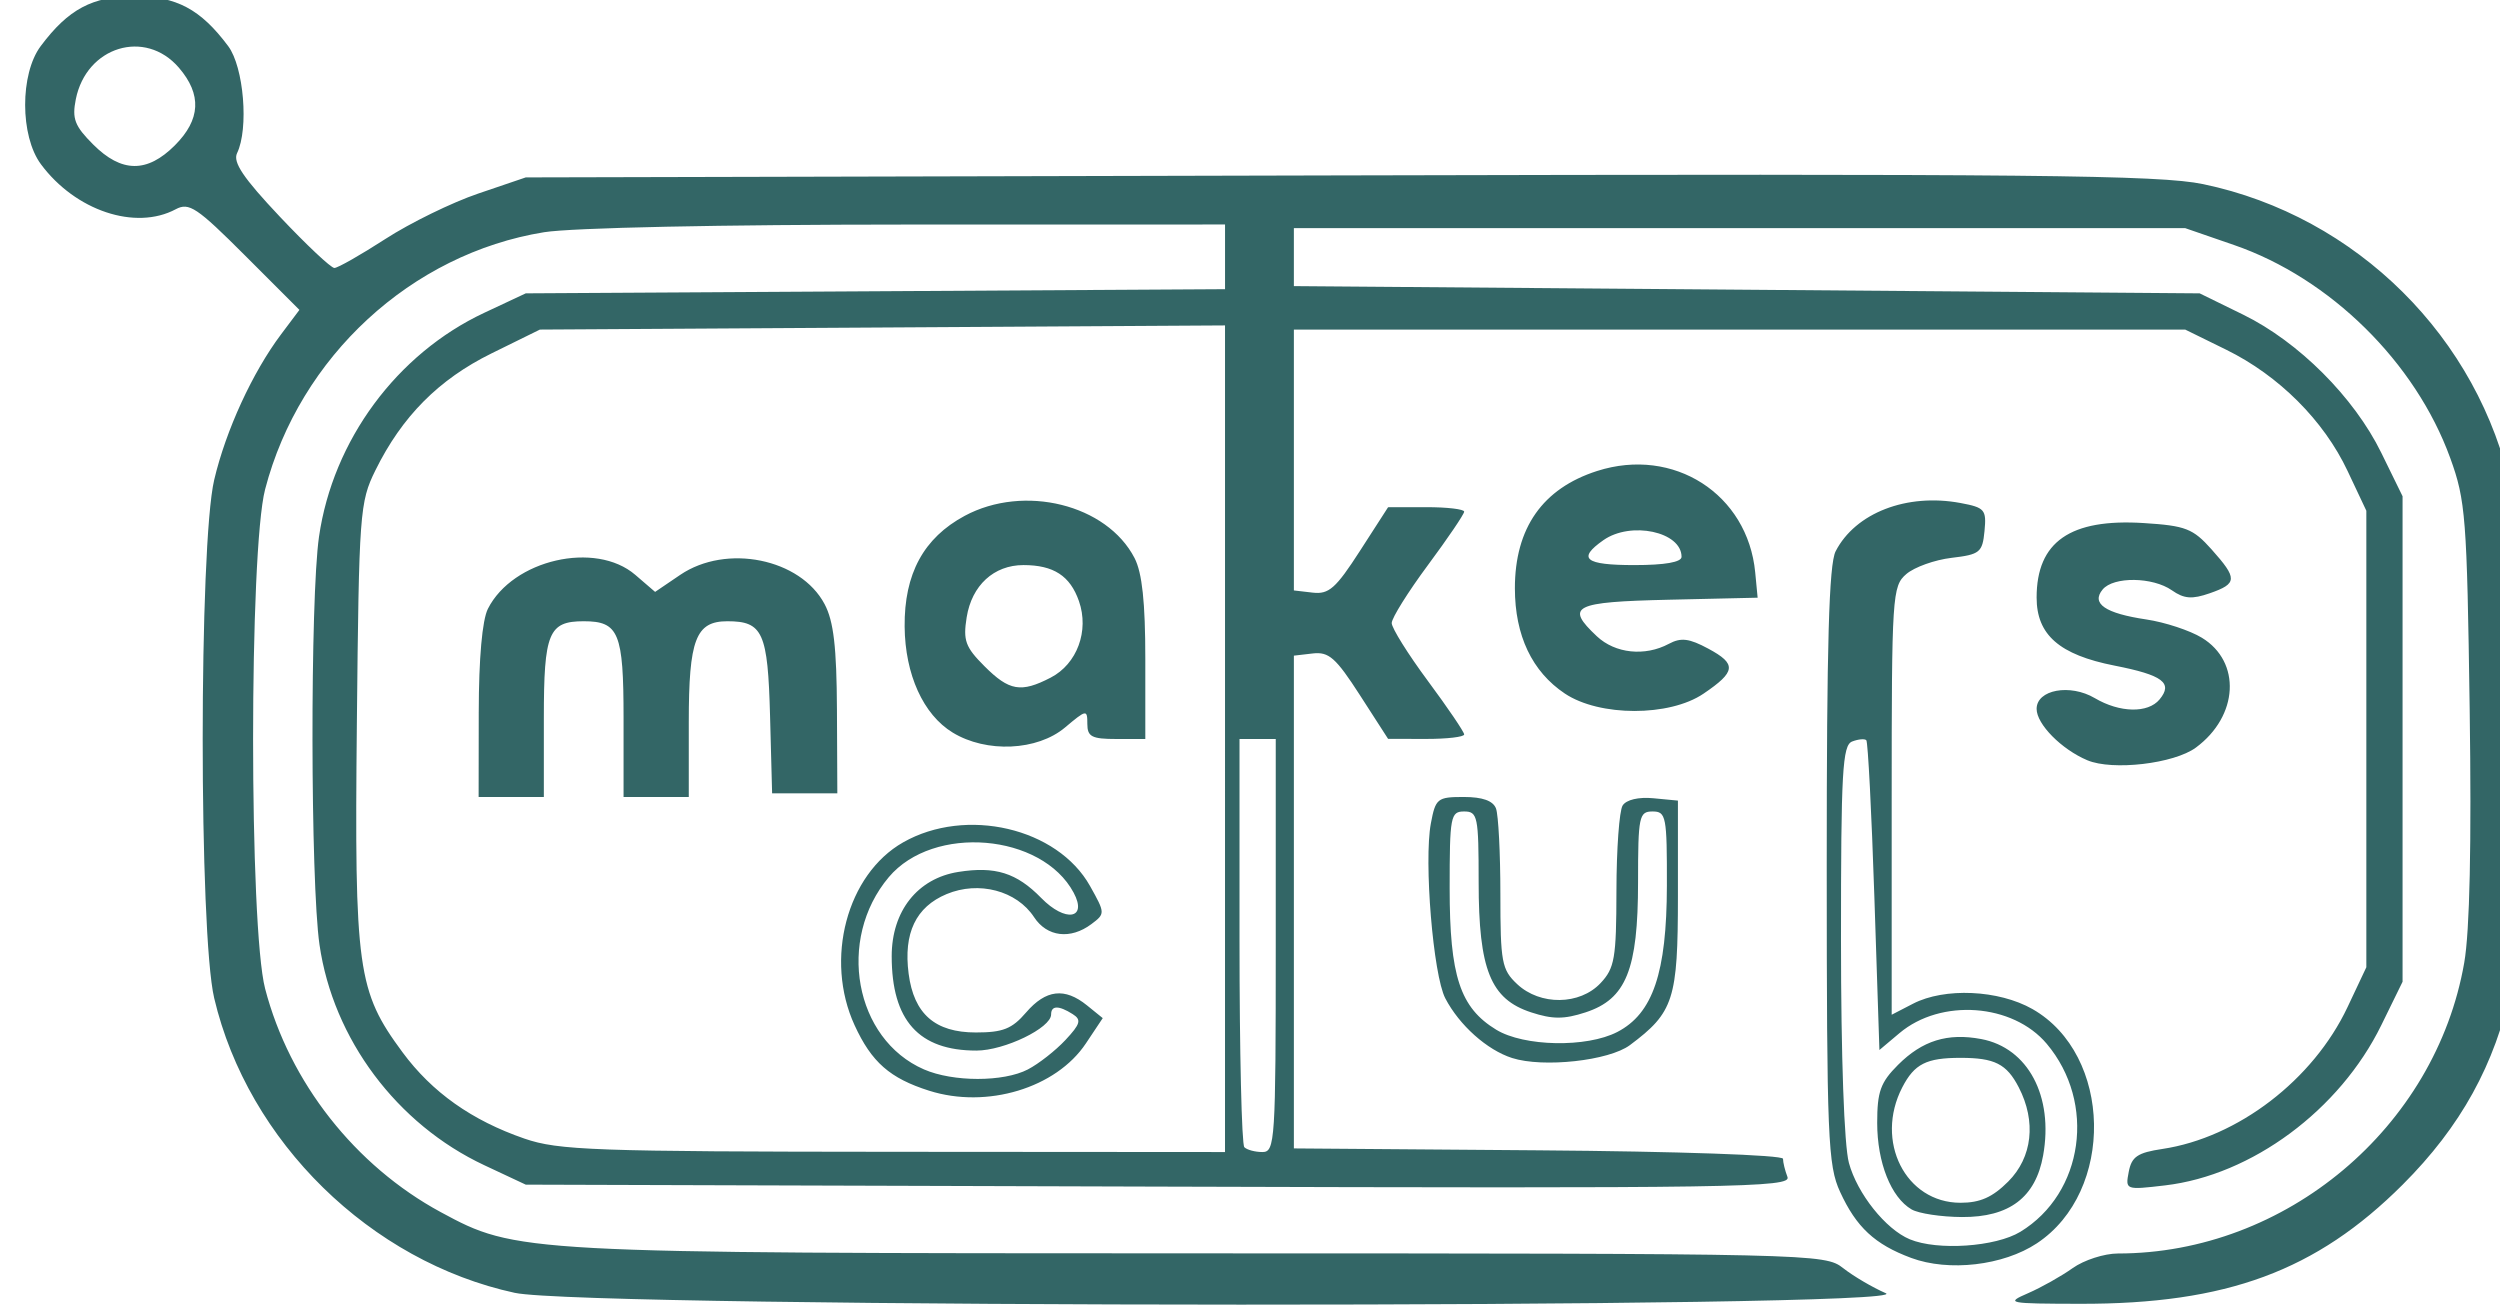
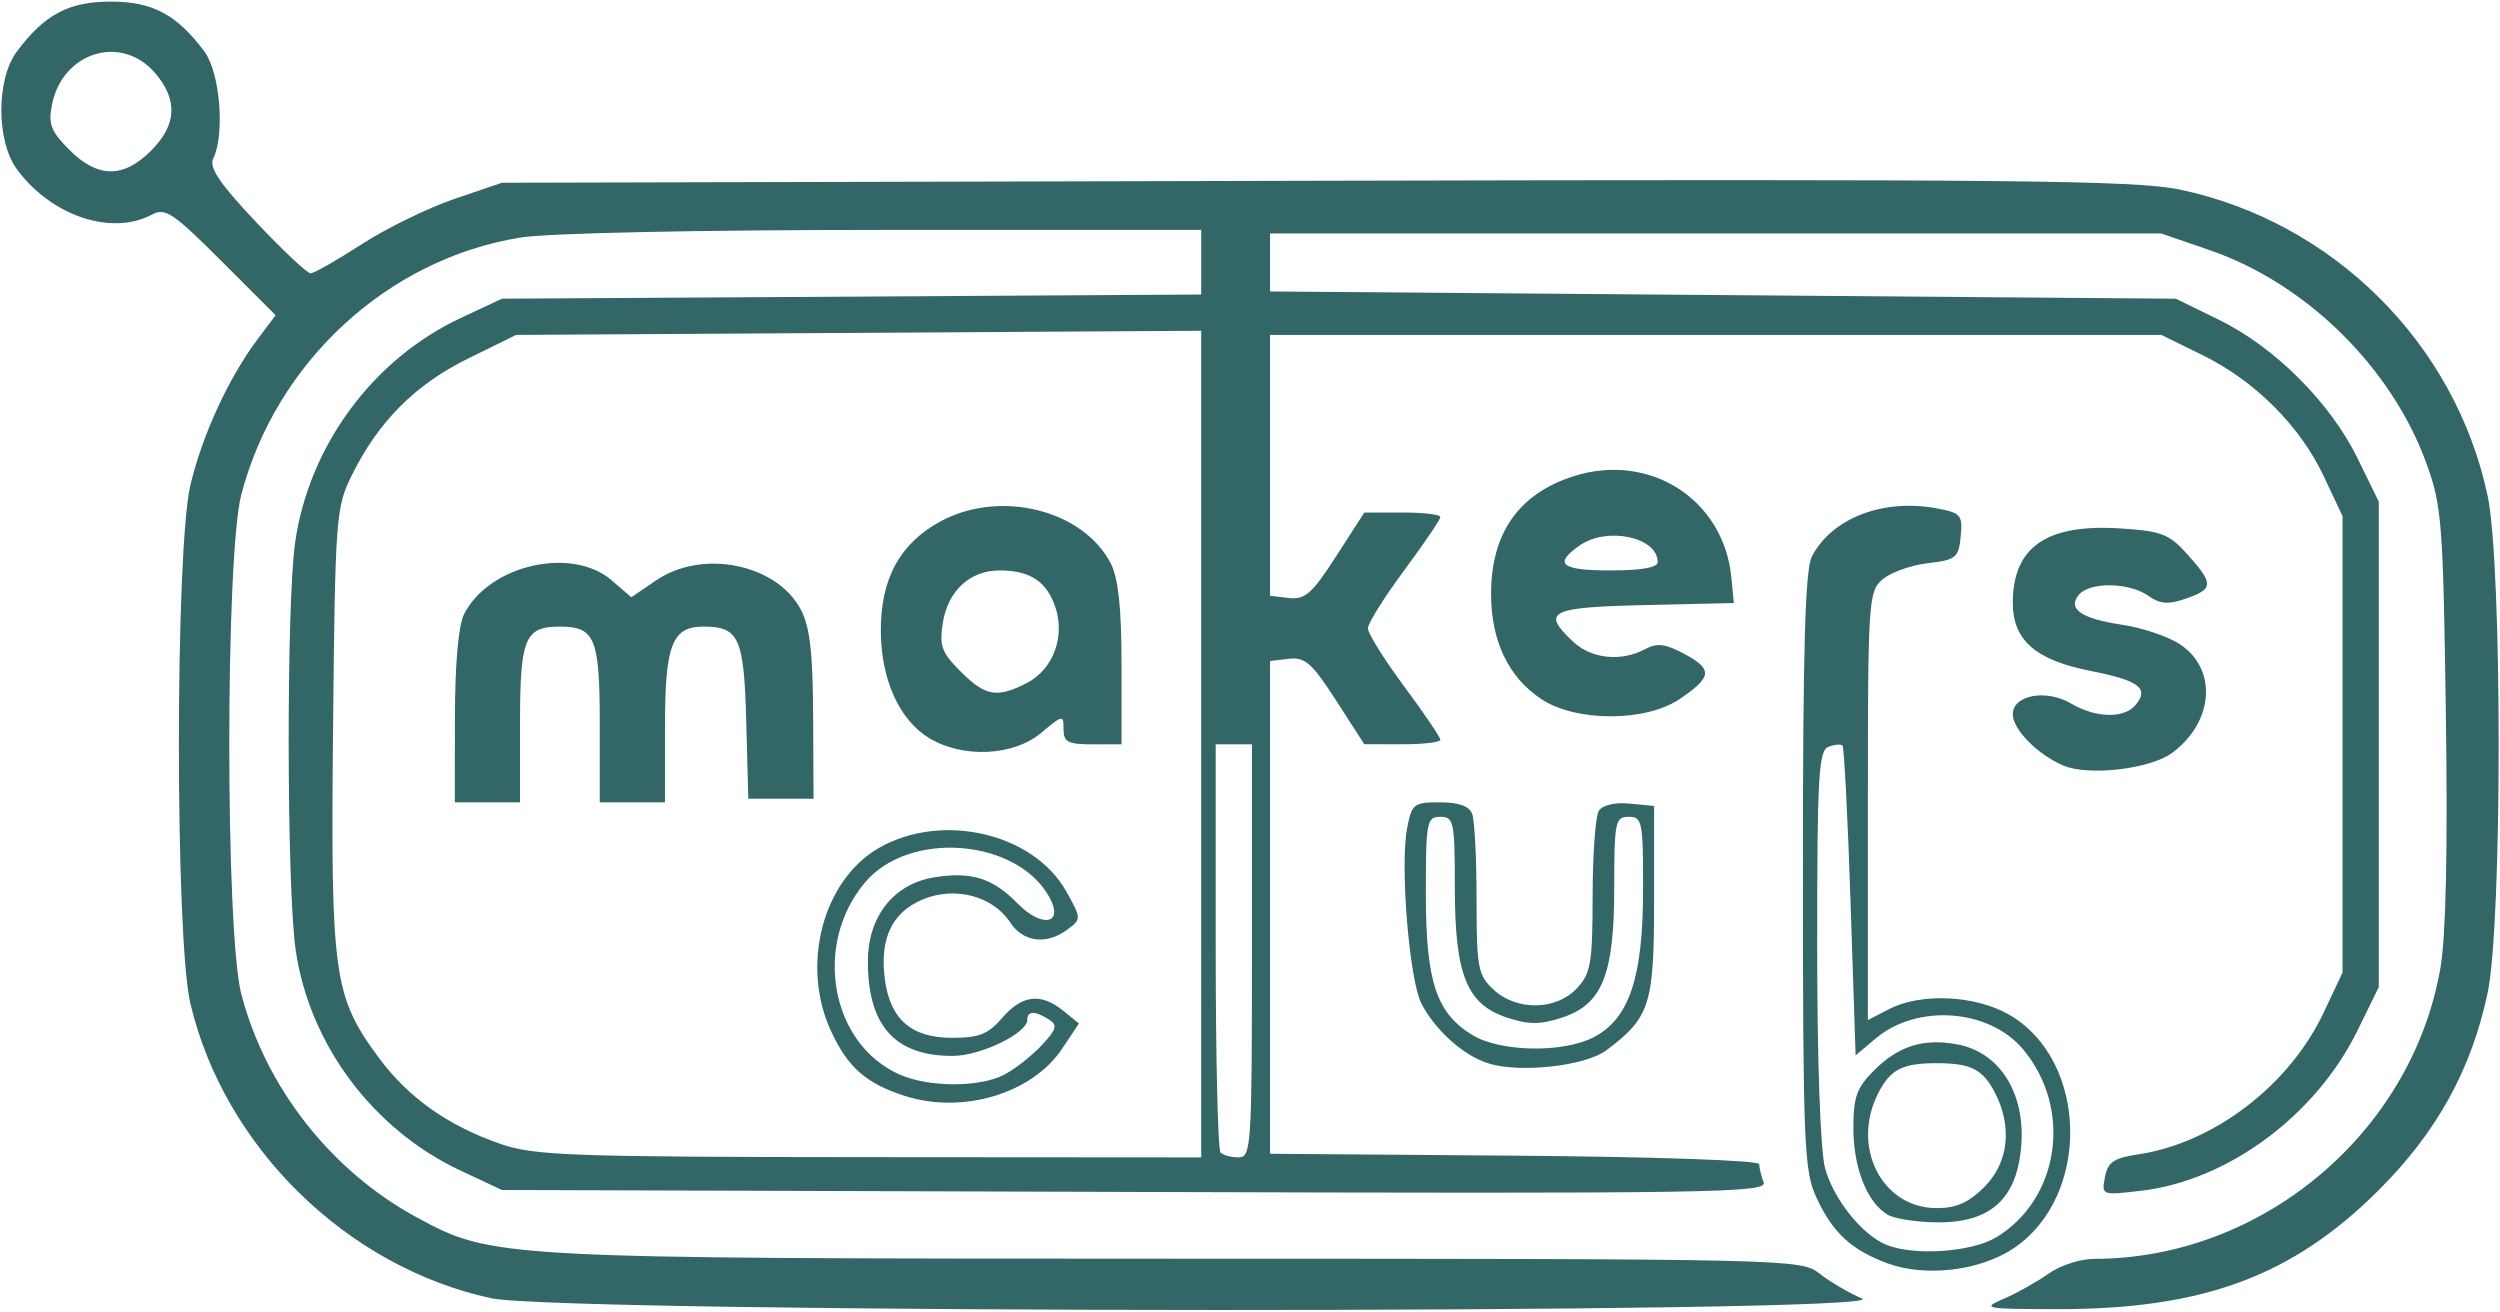
<svg xmlns="http://www.w3.org/2000/svg" version="1.1" id="svg4583" width="368" height="193.067" viewBox="0 0 368 193.067">
  <defs id="defs4587" />
-   <path style="fill:#336666;stroke-width:1.067;fill-opacity:1" d="m 75.79,190.31 c -21.259,-4.604 -39.283,-22.27 -44.261,-43.385 -2.257,-9.573 -2.255,-66.722 0.002,-76.298 1.72,-7.294 5.637,-15.813 9.854,-21.428 l 2.69,-3.582 -7.999,-7.999 c -7.092,-7.092 -8.249,-7.865 -10.206,-6.818 -5.93,3.173 -14.774,0.219 -19.849,-6.63 -3.078,-4.155 -3.095,-13.275 -0.032,-17.378 4.067,-5.447 7.631,-7.344 13.801,-7.344 6.169,0 9.733,1.896 13.801,7.343 2.299,3.078 3.049,12.152 1.304,15.756 -0.643,1.327 0.919,3.647 6.283,9.333 3.926,4.162 7.544,7.567 8.04,7.567 0.496,0 3.883,-1.927 7.527,-4.282 3.644,-2.355 9.78,-5.355 13.636,-6.667 l 7.01,-2.384 119.674,-0.293 c 102.255,-0.251 120.775,-0.064 127.233,1.283 22.598,4.712 40.625,22.626 45.388,45.104 2.165,10.215 2.165,62.93 0,73.145 -2.396,11.306 -7.461,20.487 -16.016,29.03 -12.73,12.712 -25.914,17.582 -47.48,17.537 -10.688,-0.022 -11.038,-0.093 -7.661,-1.56 1.947,-0.845 4.901,-2.507 6.565,-3.692 1.664,-1.185 4.663,-2.154 6.665,-2.154 24.7,0 46.755,-18.521 50.977,-42.809 0.812,-4.669 1.084,-17.37 0.8,-37.333 -0.401,-28.227 -0.593,-30.707 -2.862,-36.953 -5.121,-14.1 -17.669,-26.464 -31.815,-31.35 l -7.201,-2.487 h -65.6 -65.6 v 4.267 4.267 l 66.667,0.533 66.667,0.533 6.4,3.134 c 8.168,4 16.332,12.165 20.332,20.332 l 3.134,6.4 v 35.733 35.733 l -3.134,6.4 c -6.116,12.488 -19.06,22.076 -31.829,23.576 -5.826,0.685 -5.855,0.674 -5.343,-2.005 0.424,-2.22 1.295,-2.811 4.951,-3.359 11.103,-1.665 22.202,-10.167 27.255,-20.879 l 2.767,-5.867 v -33.6 -33.6 l -2.767,-5.867 c -3.504,-7.428 -10.117,-14.032 -17.858,-17.833 l -6.041,-2.967 h -65.6 -65.6 v 19.2 19.2 l 2.78,0.323 c 2.366,0.275 3.398,-0.636 6.933,-6.124 l 4.154,-6.447 5.6,-0.009 c 3.08,-0.005 5.6,0.292 5.6,0.66 0,0.368 -2.4,3.907 -5.333,7.864 -2.933,3.957 -5.333,7.797 -5.333,8.533 0,0.736 2.4,4.576 5.333,8.533 2.933,3.957 5.333,7.496 5.333,7.864 0,0.368 -2.52,0.665 -5.6,0.66 l -5.6,-0.01 -4.154,-6.447 c -3.536,-5.488 -4.567,-6.399 -6.933,-6.124 l -2.78,0.323 v 36.267 36.267 l 36,0.281 c 20.56,0.16 36,0.695 36,1.246 0,0.531 0.295,1.735 0.656,2.675 0.6,1.562 -7.397,1.685 -92.533,1.421 l -93.19,-0.289 -6.099,-2.859 c -12.879,-6.036 -22.257,-18.583 -24.263,-32.459 -1.339,-9.267 -1.389,-50.952 -0.071,-60.068 2.05,-14.183 11.454,-26.918 24.334,-32.955 l 6.099,-2.859 51.467,-0.306 51.467,-0.306 v -4.761 -4.761 l -46.667,0.008 c -27.496,0.005 -49.506,0.469 -53.579,1.13 -19.523,3.167 -35.972,18.328 -41.054,37.84 -2.361,9.066 -2.361,64.445 0,73.511 3.59,13.783 13.251,26.073 25.857,32.893 11.114,6.013 11.711,6.046 111.833,6.066 90.535,0.018 91.896,0.05 94.596,2.174 1.507,1.185 4.332,2.846 6.277,3.692 5.245,2.278 -191.27,2.228 -201.796,-0.051 z M 180.323,108.742 V 47.902 l -50.425,0.306 -50.425,0.306 -7.131,3.511 c -7.755,3.819 -13.174,9.278 -17.082,17.208 -2.31,4.688 -2.418,6.159 -2.73,37.208 -0.365,36.311 0.072,39.455 6.723,48.457 4.355,5.893 10.188,10.024 17.937,12.702 4.997,1.727 10.246,1.915 54.331,1.946 l 48.8,0.035 z m -43.553,51.812 c -5.779,-1.833 -8.478,-4.204 -10.974,-9.64 -4.454,-9.7 -1.137,-22.205 7.141,-26.916 9.273,-5.277 22.725,-2.134 27.52,6.43 2.237,3.995 2.239,4.068 0.196,5.6 -3.076,2.306 -6.53,1.889 -8.436,-1.019 -2.559,-3.905 -8.139,-5.379 -12.876,-3.399 -4.532,1.894 -6.371,5.752 -5.589,11.727 0.774,5.921 3.89,8.643 9.893,8.643 3.982,0 5.32,-0.531 7.386,-2.933 2.915,-3.389 5.69,-3.715 8.974,-1.056 l 2.318,1.877 -2.481,3.723 c -4.383,6.578 -14.583,9.656 -23.072,6.963 z m 14.54,-3.138 c 1.584,-0.824 4.068,-2.77 5.519,-4.323 2.22,-2.377 2.39,-2.982 1.067,-3.818 -2.06,-1.302 -3.172,-1.283 -3.172,0.056 0,1.983 -6.879,5.31 -10.986,5.314 -8.493,0.008 -12.48,-4.432 -12.48,-13.896 0,-6.641 3.801,-11.446 9.809,-12.401 5.43,-0.863 8.576,0.126 12.202,3.835 3.559,3.641 6.851,3.101 4.772,-0.782 -4.671,-8.728 -20.659,-10.07 -27.211,-2.283 -7.72,9.175 -5.036,23.85 5.175,28.298 4.293,1.87 11.713,1.871 15.306,0.002 z M 70.472,104.781 c 0.01,-7.879 0.511,-13.512 1.349,-15.168 3.661,-7.235 15.834,-10.036 21.697,-4.992 l 2.914,2.507 3.694,-2.507 c 6.792,-4.609 17.696,-2.401 21.253,4.304 1.333,2.512 1.777,6.317 1.82,15.589 l 0.056,12.267 h -4.8 -4.8 l -0.302,-11.365 c -0.327,-12.336 -1.062,-13.968 -6.285,-13.968 -4.656,0 -5.68,2.68 -5.68,14.871 v 10.996 h -4.8 -4.8 v -11.603 c 0,-12.572 -0.696,-14.264 -5.867,-14.264 -5.171,0 -5.867,1.692 -5.867,14.264 v 11.603 h -4.8 -4.8 l 0.016,-12.533 z m 69.766,3.055 c -4.334,-2.643 -7.013,-8.549 -7.076,-15.602 -0.07,-7.769 2.797,-13.055 8.844,-16.304 8.743,-4.698 20.923,-1.67 25,6.215 1.12,2.167 1.584,6.512 1.584,14.849 v 11.786 h -4.267 c -3.616,0 -4.267,-0.34 -4.267,-2.228 0,-2.144 -0.124,-2.124 -3.282,0.533 -4.087,3.439 -11.57,3.779 -16.537,0.75 z m 14.423,-8.09 c 3.887,-2.01 5.687,-6.879 4.162,-11.255 -1.301,-3.731 -3.733,-5.311 -8.177,-5.311 -4.351,0 -7.601,2.99 -8.352,7.684 -0.547,3.415 -0.192,4.391 2.617,7.2 3.649,3.649 5.372,3.946 9.751,1.682 z m 33.129,39.434 v -30.4 h -2.667 -2.667 V 138.47 c 0,16.329 0.32,30.009 0.711,30.4 0.391,0.391 1.591,0.711 2.667,0.711 1.851,0 1.956,-1.632 1.956,-30.4 z M 25.739,21.397 c 3.799,-3.799 3.989,-7.484 0.59,-11.436 -4.959,-5.765 -13.619,-3.111 -15.17,4.648 -0.575,2.875 -0.167,3.937 2.559,6.663 4.174,4.174 7.934,4.213 12.022,0.125 z M 281.319,185.163 c -5.347,-1.987 -8.069,-4.516 -10.457,-9.716 -1.8,-3.919 -1.96,-7.831 -1.967,-48 -0.005,-32.626 0.327,-44.384 1.31,-46.297 2.907,-5.657 10.49,-8.587 18.388,-7.106 3.572,0.67 3.832,0.975 3.526,4.13 -0.304,3.142 -0.68,3.448 -4.845,3.94 -2.483,0.293 -5.483,1.369 -6.667,2.39 -2.067,1.783 -2.151,3.093 -2.151,33.361 v 31.505 l 3.147,-1.627 c 4.641,-2.4 12.595,-2.042 17.573,0.79 11.783,6.705 12.164,26.865 0.653,34.483 -4.957,3.281 -12.963,4.21 -18.51,2.148 z m 16.08,-3.843 c 9.329,-5.688 11.195,-18.982 3.884,-27.67 -5.001,-5.943 -15.571,-6.713 -21.673,-1.579 l -2.96,2.491 -0.745,-22.582 c -0.41,-12.42 -0.943,-22.78 -1.185,-23.022 -0.242,-0.242 -1.181,-0.156 -2.086,0.192 -1.427,0.548 -1.645,4.431 -1.64,29.198 0.003,17.232 0.466,30.26 1.166,32.833 1.229,4.519 5.41,9.765 8.961,11.243 4.08,1.699 12.631,1.119 16.276,-1.104 z M 281.39,178.029 c -3.029,-1.764 -5.067,-6.89 -5.067,-12.744 0,-4.6 0.487,-5.955 3.063,-8.532 3.582,-3.582 7.29,-4.736 12.24,-3.807 6.894,1.293 10.686,8.416 9.123,17.137 -1.107,6.177 -4.969,9.106 -11.952,9.065 -3.047,-0.018 -6.381,-0.522 -7.407,-1.12 z m 14.215,-4.099 c 3.564,-3.564 4.157,-8.845 1.557,-13.872 -1.784,-3.451 -3.546,-4.343 -8.573,-4.343 -5.027,0 -6.788,0.892 -8.573,4.343 -4.096,7.922 0.479,16.99 8.573,16.99 2.885,0 4.707,-0.81 7.015,-3.118 z m -73.021,-18.19 c -3.692,-1.18 -7.778,-4.831 -9.838,-8.79 -1.783,-3.428 -3.165,-20.187 -2.123,-25.743 0.69,-3.677 0.956,-3.892 4.834,-3.892 2.759,0 4.317,0.553 4.752,1.687 0.356,0.928 0.647,6.604 0.647,12.614 0,10.043 0.2,11.115 2.469,13.246 3.383,3.178 9.219,3.107 12.279,-0.149 2.073,-2.206 2.321,-3.652 2.336,-13.6 0.009,-6.122 0.419,-11.767 0.912,-12.544 0.539,-0.849 2.339,-1.275 4.517,-1.067 l 3.621,0.346 v 14.059 c 0,15.217 -0.611,17.115 -7.062,21.931 -3.084,2.303 -12.768,3.365 -17.344,1.902 z m 15.476,-3.829 c 5.245,-2.712 7.279,-8.705 7.306,-21.529 0.022,-10.23 -0.114,-10.933 -2.11,-10.933 -1.987,0 -2.133,0.712 -2.135,10.4 -0.002,12.889 -1.748,17.219 -7.732,19.172 -3.155,1.03 -4.845,1.03 -8,0 -5.983,-1.953 -7.73,-6.284 -7.732,-19.172 -0.001,-9.688 -0.148,-10.4 -2.135,-10.4 -1.999,0 -2.133,0.711 -2.133,11.305 0,12.925 1.529,17.573 6.848,20.816 4.092,2.496 13.314,2.672 17.822,0.341 z m 69.197,-40 c -3.809,-1.606 -7.467,-5.311 -7.467,-7.562 0,-2.829 4.919,-3.739 8.567,-1.584 3.667,2.166 7.822,2.252 9.527,0.196 2.019,-2.433 0.489,-3.584 -6.628,-4.984 -8.113,-1.596 -11.466,-4.526 -11.466,-10.017 0,-8.212 4.952,-11.655 15.774,-10.966 6.164,0.393 7.236,0.808 9.967,3.864 3.858,4.318 3.829,5.046 -0.251,6.469 -2.615,0.911 -3.786,0.821 -5.571,-0.429 -2.833,-1.984 -8.599,-2.055 -10.201,-0.125 -1.722,2.075 0.371,3.51 6.439,4.413 2.726,0.406 6.4,1.616 8.165,2.689 5.828,3.544 5.398,11.53 -0.87,16.164 -3.215,2.378 -12.271,3.438 -15.984,1.872 z m -76.909,-9.818 c -4.83,-3.227 -7.354,-8.544 -7.356,-15.498 -0.002,-8.872 4.081,-14.696 12.108,-17.268 11.251,-3.606 22.16,3.39 23.266,14.921 l 0.358,3.733 -13.067,0.299 c -14.089,0.323 -15.318,0.947 -10.598,5.381 2.701,2.538 7.072,2.997 10.592,1.113 1.792,-0.959 2.986,-0.812 5.824,0.716 4.189,2.256 4.066,3.377 -0.726,6.623 -5.017,3.399 -15.298,3.389 -20.402,-0.021 z m 17.176,-20.128 c 0,-3.694 -7.456,-5.287 -11.496,-2.457 -3.907,2.736 -2.743,3.673 4.563,3.673 4.478,0 6.933,-0.431 6.933,-1.216 z" id="path5136" />
+   <path style="fill:#336666;fill-opacity:1;stroke-width:1.067" d="m 72.285,191.097 c -21.259,-4.604 -39.283,-22.27 -44.261,-43.385 -2.257,-9.573 -2.255,-66.722 0.002,-76.298 1.72,-7.294 5.637,-15.813 9.854,-21.428 l 2.69,-3.582 -7.999,-7.999 c -7.092,-7.092 -8.249,-7.865 -10.206,-6.818 -5.93,3.173 -14.774,0.219 -19.849,-6.63 -3.078,-4.155 -3.095,-13.275 -0.032,-17.378 4.067,-5.447 7.631,-7.344 13.801,-7.344 6.169,0 9.733,1.896 13.801,7.343 2.299,3.078 3.049,12.152 1.304,15.756 -0.643,1.327 0.919,3.647 6.283,9.333 3.926,4.162 7.544,7.567 8.04,7.567 0.496,0 3.883,-1.927 7.527,-4.282 3.644,-2.355 9.78,-5.355 13.636,-6.667 l 7.01,-2.384 119.674,-0.293 c 102.255,-0.251 120.775,-0.064 127.233,1.283 22.598,4.712 40.625,22.626 45.388,45.104 2.165,10.215 2.165,62.93 0,73.145 -2.396,11.306 -7.461,20.487 -16.016,29.03 -12.73,12.712 -25.914,17.582 -47.48,17.537 -10.688,-0.022 -11.038,-0.093 -7.661,-1.56 1.947,-0.845 4.901,-2.507 6.565,-3.692 1.664,-1.185 4.663,-2.154 6.665,-2.154 24.7,0 46.755,-18.521 50.977,-42.809 0.812,-4.669 1.084,-17.37 0.8,-37.333 -0.401,-28.227 -0.593,-30.707 -2.862,-36.953 -5.121,-14.1 -17.669,-26.464 -31.815,-31.35 l -7.201,-2.487 h -65.6 -65.6 v 4.267 4.267 l 66.667,0.533 66.667,0.533 6.4,3.134 c 8.168,4 16.332,12.165 20.332,20.332 l 3.134,6.4 v 35.733 35.733 l -3.134,6.4 c -6.116,12.488 -19.06,22.076 -31.829,23.576 -5.826,0.685 -5.855,0.674 -5.343,-2.005 0.424,-2.22 1.295,-2.811 4.951,-3.359 11.103,-1.665 22.202,-10.167 27.255,-20.879 l 2.767,-5.867 v -33.6 -33.6 l -2.767,-5.867 c -3.504,-7.428 -10.117,-14.032 -17.858,-17.833 l -6.041,-2.967 h -65.6 -65.6 v 19.2 19.2 l 2.78,0.323 c 2.366,0.275 3.398,-0.636 6.933,-6.124 l 4.154,-6.447 5.6,-0.009 c 3.08,-0.005 5.6,0.292 5.6,0.66 0,0.368 -2.4,3.907 -5.333,7.864 -2.933,3.957 -5.333,7.797 -5.333,8.533 0,0.736 2.4,4.576 5.333,8.533 2.933,3.957 5.333,7.496 5.333,7.864 0,0.368 -2.52,0.665 -5.6,0.66 l -5.6,-0.01 -4.154,-6.447 c -3.536,-5.488 -4.567,-6.399 -6.933,-6.124 l -2.78,0.323 v 36.267 36.267 l 36,0.281 c 20.56,0.16 36,0.695 36,1.246 0,0.531 0.295,1.735 0.656,2.675 0.6,1.562 -7.397,1.685 -92.533,1.421 l -93.19,-0.289 -6.099,-2.859 c -12.879,-6.036 -22.257,-18.583 -24.263,-32.459 -1.339,-9.267 -1.389,-50.952 -0.071,-60.068 2.05,-14.183 11.454,-26.918 24.334,-32.955 l 6.099,-2.859 51.467,-0.306 51.467,-0.306 v -4.761 -4.761 l -46.667,0.008 c -27.496,0.005 -49.506,0.469 -53.579,1.13 -19.523,3.167 -35.972,18.328 -41.054,37.84 -2.361,9.066 -2.361,64.445 0,73.511 3.59,13.783 13.251,26.073 25.857,32.893 11.114,6.013 11.711,6.046 111.833,6.066 90.535,0.018 91.896,0.05 94.596,2.174 1.507,1.185 4.332,2.846 6.277,3.692 5.245,2.278 -191.27,2.228 -201.796,-0.051 z M 176.818,109.528 V 48.689 l -50.425,0.306 -50.425,0.306 -7.131,3.511 c -7.755,3.819 -13.174,9.278 -17.082,17.208 -2.31,4.688 -2.418,6.159 -2.73,37.208 -0.365,36.311 0.072,39.455 6.723,48.457 4.355,5.893 10.188,10.024 17.937,12.702 4.997,1.727 10.246,1.915 54.331,1.946 l 48.8,0.035 z m -43.553,51.812 c -5.779,-1.833 -8.478,-4.204 -10.974,-9.64 -4.454,-9.7 -1.137,-22.205 7.141,-26.916 9.273,-5.277 22.725,-2.134 27.52,6.43 2.237,3.995 2.239,4.068 0.196,5.6 -3.076,2.306 -6.53,1.889 -8.436,-1.019 -2.559,-3.905 -8.139,-5.379 -12.876,-3.399 -4.532,1.894 -6.371,5.752 -5.589,11.727 0.774,5.921 3.89,8.643 9.893,8.643 3.982,0 5.32,-0.531 7.386,-2.933 2.915,-3.389 5.69,-3.715 8.974,-1.056 l 2.318,1.877 -2.481,3.723 c -4.383,6.578 -14.583,9.656 -23.072,6.963 z m 14.54,-3.138 c 1.584,-0.824 4.068,-2.77 5.519,-4.323 2.22,-2.377 2.39,-2.982 1.067,-3.818 -2.06,-1.302 -3.172,-1.283 -3.172,0.056 0,1.983 -6.879,5.31 -10.986,5.314 -8.493,0.008 -12.48,-4.432 -12.48,-13.896 0,-6.641 3.801,-11.446 9.809,-12.401 5.43,-0.863 8.576,0.126 12.202,3.835 3.559,3.641 6.851,3.101 4.772,-0.782 -4.671,-8.728 -20.659,-10.07 -27.211,-2.283 -7.72,9.175 -5.036,23.85 5.175,28.298 4.293,1.87 11.713,1.871 15.306,0.002 z M 66.967,105.568 c 0.01,-7.879 0.511,-13.512 1.349,-15.168 3.661,-7.235 15.834,-10.036 21.697,-4.992 l 2.914,2.507 3.694,-2.507 c 6.792,-4.609 17.696,-2.401 21.253,4.304 1.333,2.512 1.777,6.317 1.82,15.59 l 0.056,12.267 h -4.8 -4.8 l -0.302,-11.365 c -0.327,-12.336 -1.062,-13.968 -6.285,-13.968 -4.656,0 -5.68,2.68 -5.68,14.871 v 10.996 h -4.8 -4.8 v -11.603 c 0,-12.572 -0.696,-14.264 -5.867,-14.264 -5.171,0 -5.867,1.692 -5.867,14.264 v 11.603 h -4.8 -4.8 l 0.016,-12.533 z m 69.766,3.055 c -4.334,-2.643 -7.013,-8.549 -7.076,-15.602 -0.07,-7.769 2.797,-13.055 8.844,-16.304 8.743,-4.698 20.923,-1.67 25,6.215 1.12,2.167 1.584,6.512 1.584,14.849 v 11.786 h -4.267 c -3.616,0 -4.267,-0.34 -4.267,-2.228 0,-2.144 -0.124,-2.124 -3.282,0.533 -4.087,3.439 -11.57,3.779 -16.537,0.75 z m 14.423,-8.09 c 3.887,-2.01 5.687,-6.879 4.162,-11.255 -1.301,-3.731 -3.733,-5.311 -8.177,-5.311 -4.351,0 -7.601,2.99 -8.352,7.684 -0.547,3.415 -0.192,4.391 2.617,7.2 3.649,3.649 5.372,3.946 9.751,1.682 z m 33.129,39.434 v -30.4 h -2.667 -2.667 v 29.689 c 0,16.329 0.32,30.009 0.711,30.4 0.391,0.391 1.591,0.711 2.667,0.711 1.851,0 1.956,-1.632 1.956,-30.4 z M 22.233,22.183 c 3.799,-3.799 3.989,-7.484 0.59,-11.436 -4.959,-5.765 -13.619,-3.111 -15.17,4.648 -0.575,2.875 -0.167,3.937 2.559,6.663 4.174,4.174 7.934,4.213 12.022,0.125 z M 277.814,185.95 c -5.347,-1.987 -8.069,-4.516 -10.457,-9.716 -1.8,-3.919 -1.96,-7.831 -1.967,-48 -0.005,-32.626 0.327,-44.384 1.31,-46.297 2.907,-5.657 10.49,-8.587 18.388,-7.106 3.572,0.67 3.832,0.975 3.526,4.13 -0.304,3.142 -0.68,3.448 -4.845,3.94 -2.483,0.293 -5.483,1.369 -6.667,2.39 -2.067,1.783 -2.151,3.093 -2.151,33.361 v 31.505 l 3.147,-1.627 c 4.641,-2.4 12.595,-2.042 17.573,0.79 11.783,6.705 12.164,26.865 0.653,34.483 -4.957,3.281 -12.963,4.21 -18.51,2.148 z m 16.08,-3.843 c 9.329,-5.688 11.195,-18.982 3.884,-27.67 -5.001,-5.943 -15.571,-6.713 -21.673,-1.579 l -2.96,2.491 -0.745,-22.582 c -0.41,-12.42 -0.943,-22.78 -1.185,-23.022 -0.242,-0.242 -1.181,-0.156 -2.086,0.192 -1.427,0.548 -1.645,4.431 -1.64,29.198 0.003,17.232 0.466,30.26 1.166,32.833 1.229,4.519 5.41,9.765 8.961,11.243 4.08,1.699 12.631,1.119 16.276,-1.104 z m -16.01,-3.291 c -3.029,-1.764 -5.067,-6.89 -5.067,-12.744 0,-4.6 0.487,-5.955 3.063,-8.532 3.582,-3.582 7.29,-4.736 12.24,-3.807 6.894,1.293 10.686,8.416 9.123,17.137 -1.107,6.177 -4.969,9.106 -11.952,9.065 -3.047,-0.018 -6.381,-0.522 -7.407,-1.12 z m 14.215,-4.099 c 3.564,-3.564 4.157,-8.845 1.557,-13.872 -1.784,-3.451 -3.546,-4.343 -8.573,-4.343 -5.027,0 -6.788,0.892 -8.573,4.343 -4.096,7.922 0.479,16.99 8.573,16.99 2.885,0 4.707,-0.81 7.015,-3.118 z M 219.078,156.527 c -3.692,-1.18 -7.778,-4.831 -9.838,-8.79 -1.783,-3.428 -3.165,-20.187 -2.123,-25.743 0.69,-3.677 0.956,-3.892 4.834,-3.892 2.759,0 4.317,0.553 4.752,1.687 0.356,0.928 0.647,6.604 0.647,12.614 0,10.043 0.2,11.115 2.469,13.246 3.383,3.178 9.219,3.107 12.279,-0.149 2.073,-2.206 2.321,-3.652 2.336,-13.6 0.009,-6.122 0.419,-11.767 0.912,-12.544 0.539,-0.849 2.339,-1.275 4.517,-1.067 l 3.621,0.346 v 14.059 c 0,15.217 -0.611,17.115 -7.062,21.931 -3.084,2.303 -12.768,3.365 -17.344,1.902 z m 15.476,-3.829 c 5.245,-2.712 7.279,-8.705 7.306,-21.529 0.022,-10.23 -0.114,-10.933 -2.11,-10.933 -1.987,0 -2.133,0.712 -2.135,10.4 -0.002,12.889 -1.748,17.219 -7.732,19.172 -3.155,1.03 -4.845,1.03 -8,0 -5.983,-1.953 -7.73,-6.284 -7.732,-19.172 -10e-4,-9.688 -0.148,-10.4 -2.135,-10.4 -1.999,0 -2.133,0.711 -2.133,11.305 0,12.925 1.529,17.573 6.848,20.816 4.092,2.496 13.314,2.672 17.822,0.341 z m 69.197,-40 c -3.809,-1.606 -7.467,-5.311 -7.467,-7.562 0,-2.829 4.919,-3.739 8.567,-1.584 3.667,2.166 7.822,2.252 9.527,0.196 2.019,-2.433 0.489,-3.584 -6.628,-4.984 -8.113,-1.596 -11.466,-4.526 -11.466,-10.017 0,-8.212 4.952,-11.655 15.774,-10.966 6.164,0.393 7.236,0.808 9.967,3.864 3.858,4.318 3.829,5.046 -0.251,6.469 -2.615,0.911 -3.786,0.821 -5.571,-0.429 -2.833,-1.984 -8.599,-2.055 -10.201,-0.125 -1.722,2.075 0.371,3.51 6.439,4.413 2.726,0.406 6.4,1.616 8.165,2.689 5.828,3.544 5.398,11.53 -0.87,16.164 -3.215,2.378 -12.271,3.438 -15.984,1.872 z m -76.909,-9.818 c -4.83,-3.227 -7.354,-8.544 -7.356,-15.498 -0.002,-8.872 4.081,-14.696 12.108,-17.268 11.251,-3.606 22.16,3.39 23.266,14.921 l 0.358,3.733 -13.067,0.299 c -14.089,0.323 -15.318,0.947 -10.598,5.381 2.701,2.538 7.072,2.997 10.592,1.113 1.792,-0.959 2.986,-0.812 5.824,0.716 4.189,2.256 4.066,3.377 -0.726,6.623 -5.017,3.399 -15.298,3.389 -20.402,-0.021 z m 17.176,-20.128 c 0,-3.694 -7.456,-5.287 -11.496,-2.457 -3.907,2.736 -2.743,3.673 4.563,3.673 4.478,0 6.933,-0.431 6.933,-1.216 z" id="path5136" />
</svg>
